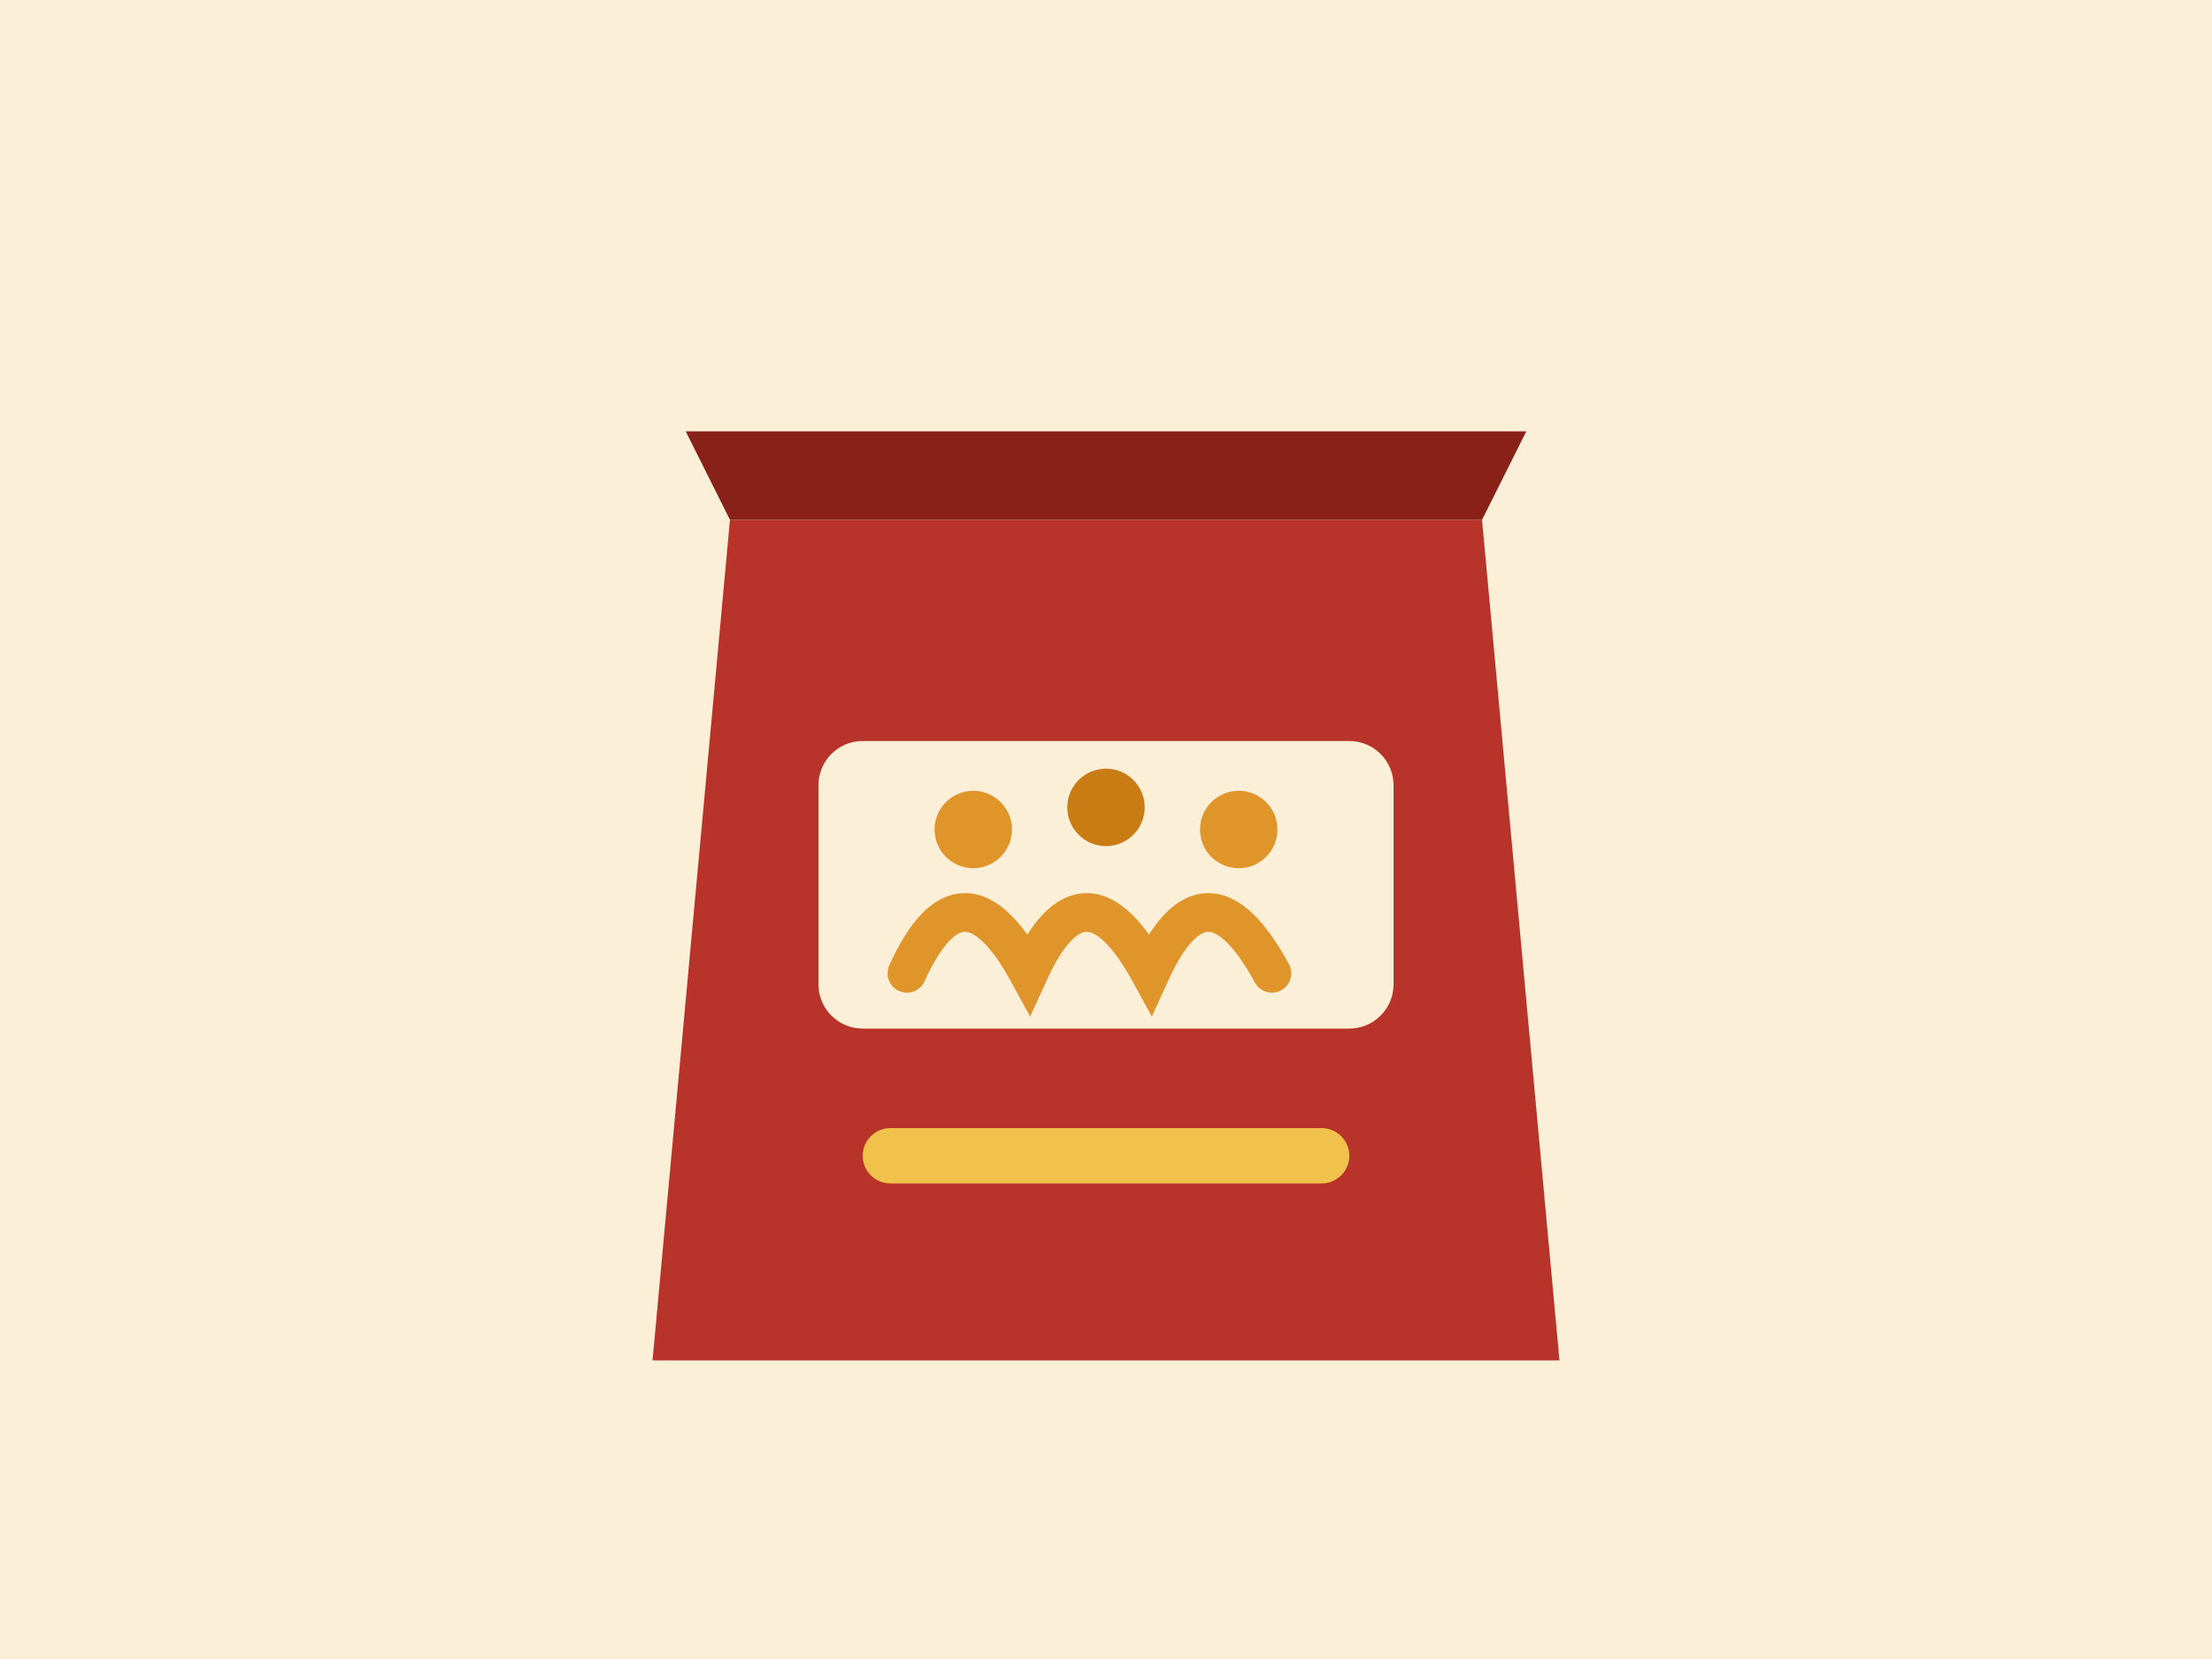
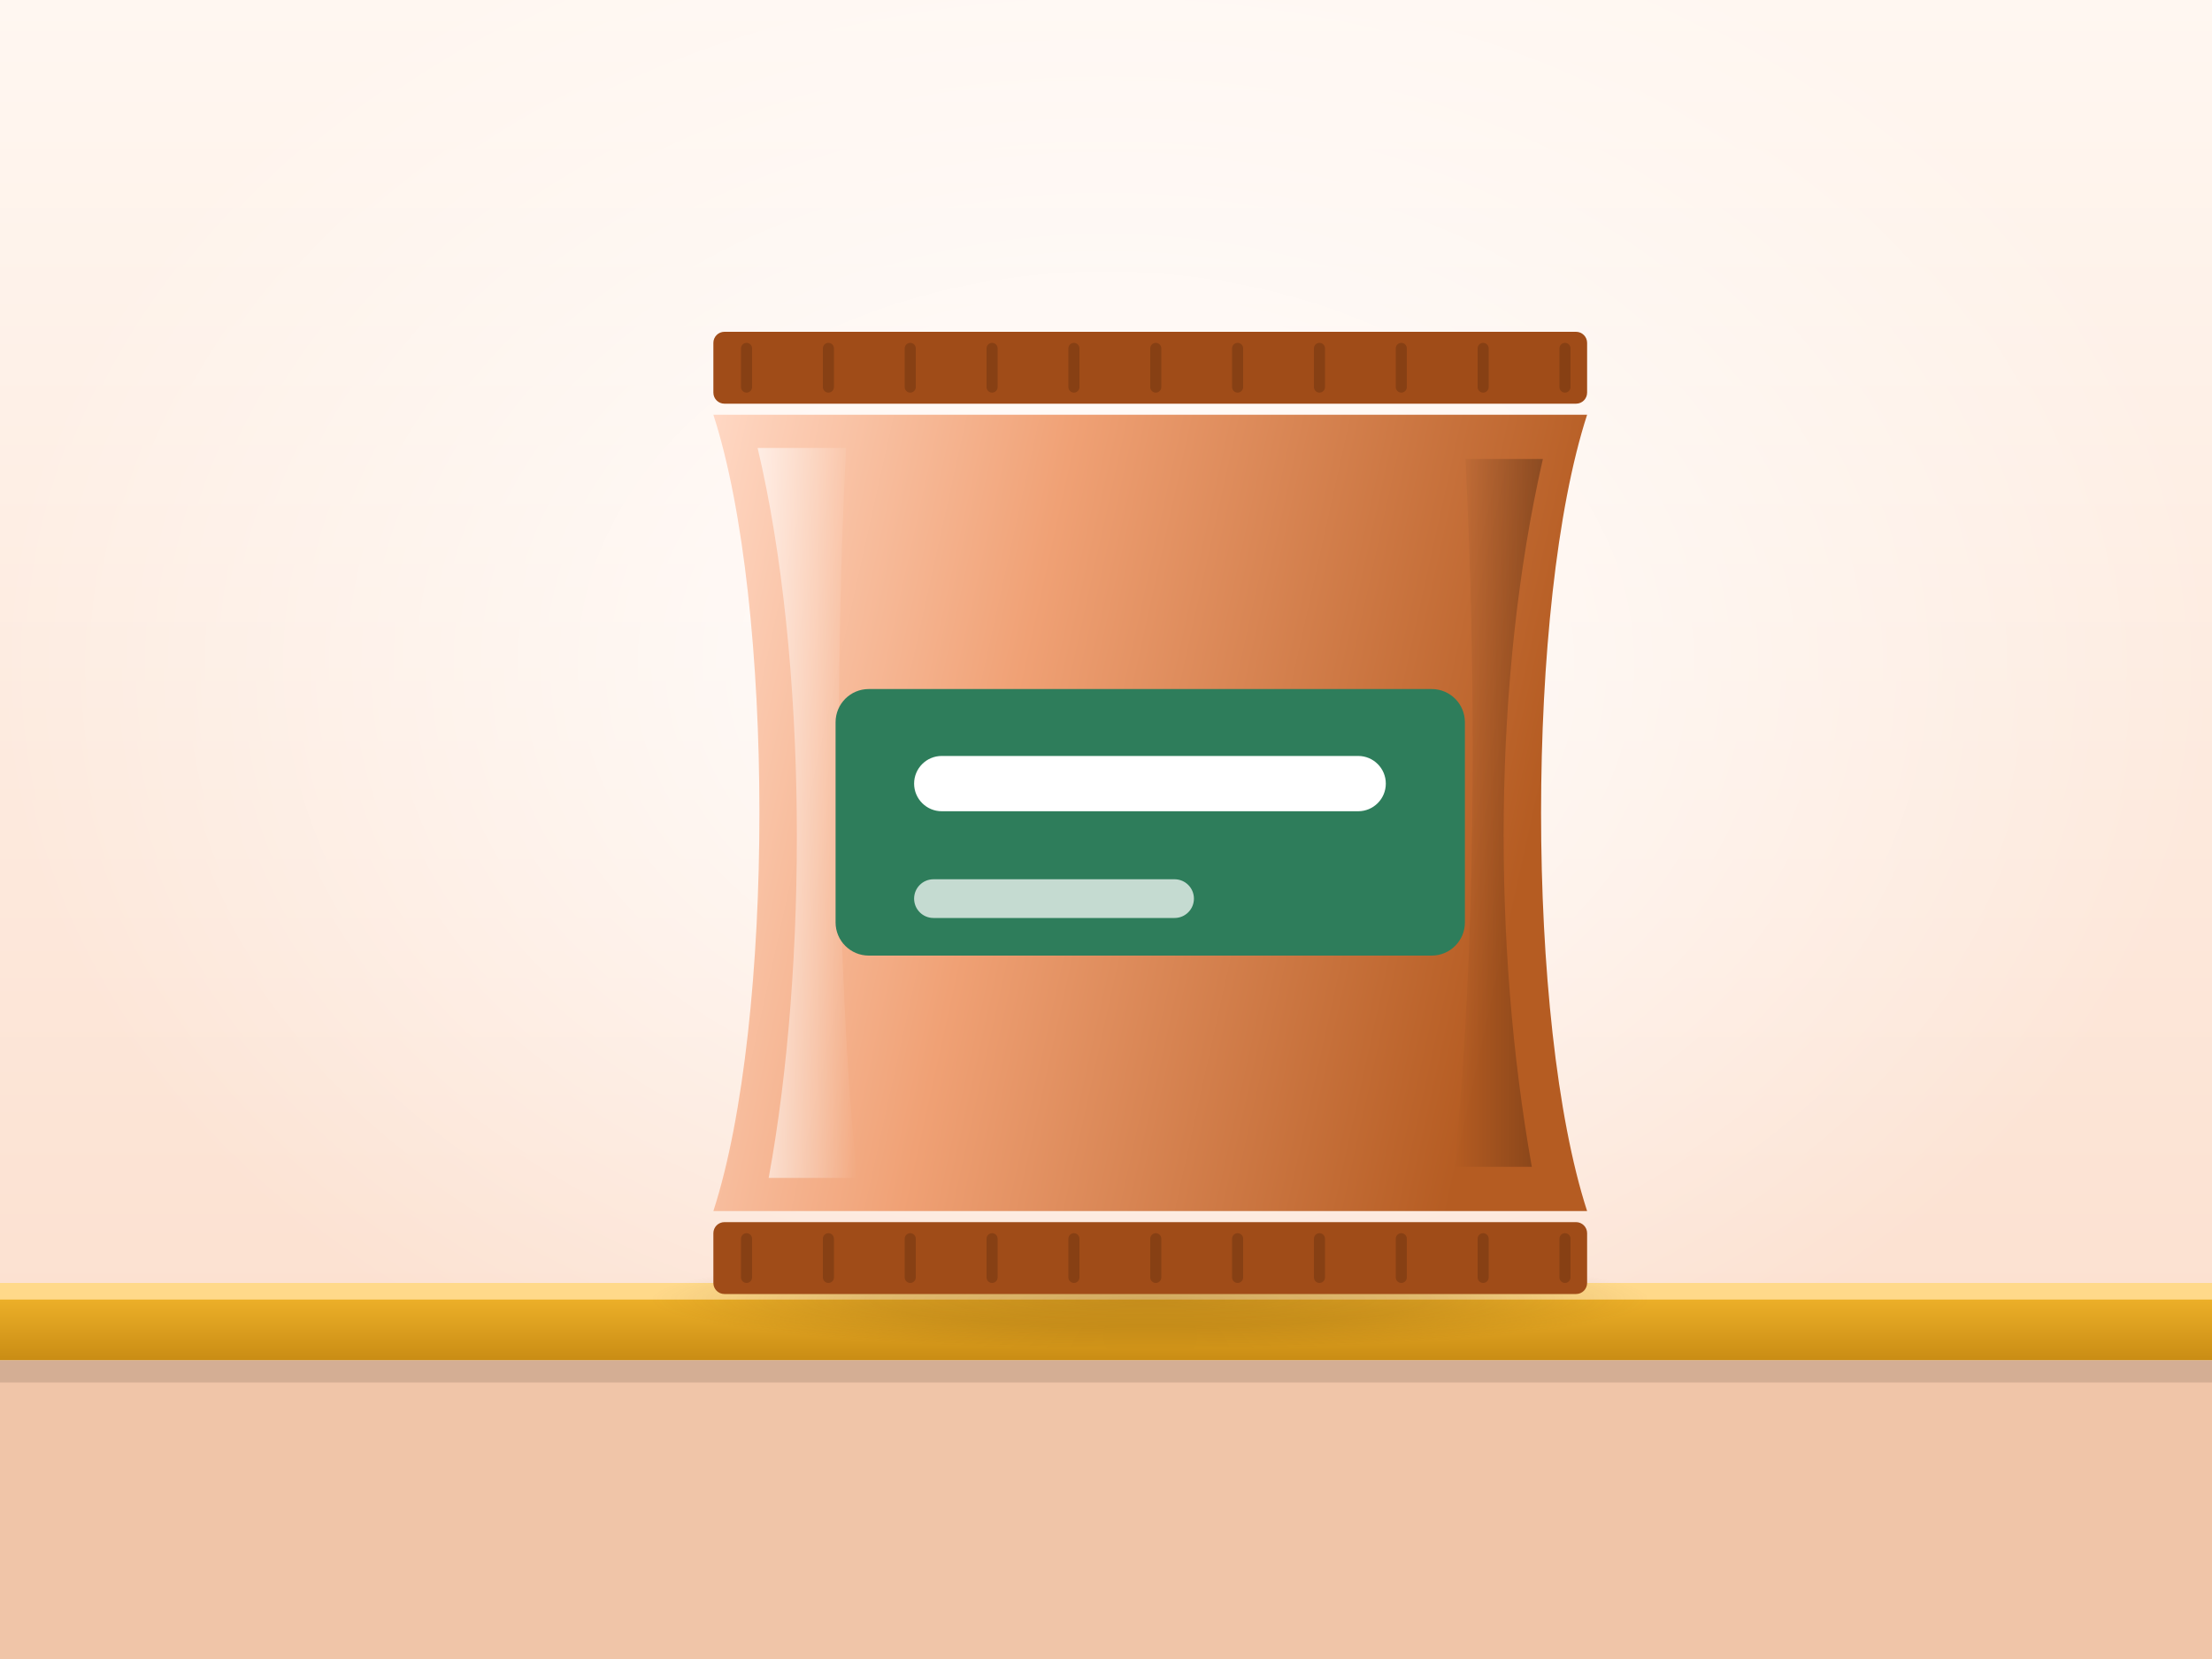
- <svg xmlns="http://www.w3.org/2000/svg" viewBox="0 0 400 300" role="img" aria-label="Pack of namkeen">
-   <rect width="400" height="300" fill="#FBEFD8" />
-   <path d="M118 246 132 94h136l14 152z" fill="#B8342A" />
-   <path d="M124 78h152l-8 16H132z" fill="#8A2118" />
-   <rect x="148" y="134" width="104" height="52" rx="8" fill="#FBEFD8" />
-   <path d="M164 176q10-22 22 0 10-22 22 0 10-22 22 0" stroke="#E0952A" stroke-width="7" fill="none" stroke-linecap="round" />
-   <circle cx="176" cy="150" r="7" fill="#E0952A" />
-   <circle cx="200" cy="146" r="7" fill="#C97B14" />
-   <circle cx="224" cy="150" r="7" fill="#E0952A" />
-   <rect x="156" y="204" width="88" height="10" rx="5" fill="#F0C14B" />
+ <svg xmlns="http://www.w3.org/2000/svg" viewBox="0 0 400 300" role="img" aria-label="Packet of mixed namkeen">
+   <defs>
+     <linearGradient id="bg" x1="0" y1="0" x2="0" y2="1">
+       <stop offset="0" stop-color="#FFF7F1" />
+       <stop offset="1" stop-color="#FBDBC8" />
+     </linearGradient>
+     <radialGradient id="hl" cx="0.5" cy="0.4" r="0.5">
+       <stop offset="0" stop-color="#FFFFFF" stop-opacity="0.95" />
+       <stop offset="1" stop-color="#FFFFFF" stop-opacity="0" />
+     </radialGradient>
+     <linearGradient id="sf" x1="0" y1="0" x2="0" y2="1">
+       <stop offset="0" stop-color="#F5B92E" />
+       <stop offset="1" stop-color="#C98C14" />
+     </linearGradient>
+     <linearGradient id="gl" x1="0" y1="0" x2="1" y2="0">
+       <stop offset="0" stop-color="#FFFFFF" stop-opacity="0.62" />
+       <stop offset="1" stop-color="#FFFFFF" stop-opacity="0" />
+     </linearGradient>
+     <linearGradient id="sd" x1="1" y1="0" x2="0" y2="0">
+       <stop offset="0" stop-color="#000000" stop-opacity="0.26" />
+       <stop offset="1" stop-color="#000000" stop-opacity="0" />
+     </linearGradient>
+     <radialGradient id="sh" cx="0.5" cy="0.5" r="0.5">
+       <stop offset="0" stop-color="#6B3F00" stop-opacity="0.3" />
+       <stop offset="0.55" stop-color="#6B3F00" stop-opacity="0.2" />
+       <stop offset="1" stop-color="#6B3F00" stop-opacity="0" />
+     </radialGradient>
+     <linearGradient id="g1" x1="0" y1="0" x2="1" y2="0.2">
+       <stop offset="0" stop-color="#FFD8C4" />
+       <stop offset="0.4" stop-color="#F0A175" />
+       <stop offset="1" stop-color="#B55C22" />
+     </linearGradient>
+   </defs>
+   <rect width="400" height="300" fill="url(#bg)" />
+   <rect x="0" y="0" width="400" height="300" fill="url(#hl)" />
+   <rect x="0" y="232" width="400" height="14" fill="url(#sf)" />
+   <rect x="0" y="232" width="400" height="3" fill="#FFD98A" />
+   <rect x="0" y="246" width="400" height="54" fill="#F0C5A8" />
+   <rect x="0" y="246" width="400" height="4" fill="#000" opacity="0.12" />
+   <ellipse cx="208" cy="235" rx="90" ry="9" fill="url(#sh)" />
+   <path d="M129 75 C140.1 109.2 140.1 184.8 129 219 H287 C275.9 184.8 275.9 109.2 287 75 Z" fill="url(#g1)" />
+   <rect x="129" y="60" width="158" height="13" rx="2" fill="#A04C18" />
+   <rect x="129" y="221" width="158" height="13" rx="2" fill="#A04C18" />
+   <rect x="134" y="62" width="2" height="9" rx="1" fill="#000" opacity="0.16" />
+   <rect x="134" y="223" width="2" height="9" rx="1" fill="#000" opacity="0.16" />
+   <rect x="148.8" y="62" width="2" height="9" rx="1" fill="#000" opacity="0.16" />
+   <rect x="148.8" y="223" width="2" height="9" rx="1" fill="#000" opacity="0.16" />
+   <rect x="163.6" y="62" width="2" height="9" rx="1" fill="#000" opacity="0.16" />
+   <rect x="163.6" y="223" width="2" height="9" rx="1" fill="#000" opacity="0.16" />
+   <rect x="178.4" y="62" width="2" height="9" rx="1" fill="#000" opacity="0.16" />
+   <rect x="178.4" y="223" width="2" height="9" rx="1" fill="#000" opacity="0.16" />
+   <rect x="193.2" y="62" width="2" height="9" rx="1" fill="#000" opacity="0.16" />
+   <rect x="193.2" y="223" width="2" height="9" rx="1" fill="#000" opacity="0.16" />
+   <rect x="208" y="62" width="2" height="9" rx="1" fill="#000" opacity="0.16" />
+   <rect x="208" y="223" width="2" height="9" rx="1" fill="#000" opacity="0.16" />
+   <rect x="222.8" y="62" width="2" height="9" rx="1" fill="#000" opacity="0.16" />
+   <rect x="222.8" y="223" width="2" height="9" rx="1" fill="#000" opacity="0.16" />
+   <rect x="237.6" y="62" width="2" height="9" rx="1" fill="#000" opacity="0.16" />
+   <rect x="237.6" y="223" width="2" height="9" rx="1" fill="#000" opacity="0.16" />
+   <rect x="252.4" y="62" width="2" height="9" rx="1" fill="#000" opacity="0.16" />
+   <rect x="252.4" y="223" width="2" height="9" rx="1" fill="#000" opacity="0.16" />
+   <rect x="267.2" y="62" width="2" height="9" rx="1" fill="#000" opacity="0.16" />
+   <rect x="267.2" y="223" width="2" height="9" rx="1" fill="#000" opacity="0.16" />
+   <rect x="282" y="62" width="2" height="9" rx="1" fill="#000" opacity="0.16" />
+   <rect x="282" y="223" width="2" height="9" rx="1" fill="#000" opacity="0.16" />
+   <path d="M137 81 C146.1 119.5 146.1 174.5 139 213 H155 C151 174.5 151 119.5 153 81 Z" fill="url(#gl)" />
+   <path d="M279 83 C269.9 122.9 269.9 171.1 277 211 H263 C267 171.1 267 122.9 265 83 Z" fill="url(#sd)" />
+   <rect x="151.1" y="124.6" width="113.8" height="48.2" rx="6" fill="#2E7D5B" />
+   <rect x="165.3" y="136.7" width="85.3" height="10" rx="5" fill="#FFFFFF" />
+   <rect x="165.3" y="159" width="50.6" height="7" rx="3.5" fill="#FFFFFF" opacity="0.72" />
</svg>
